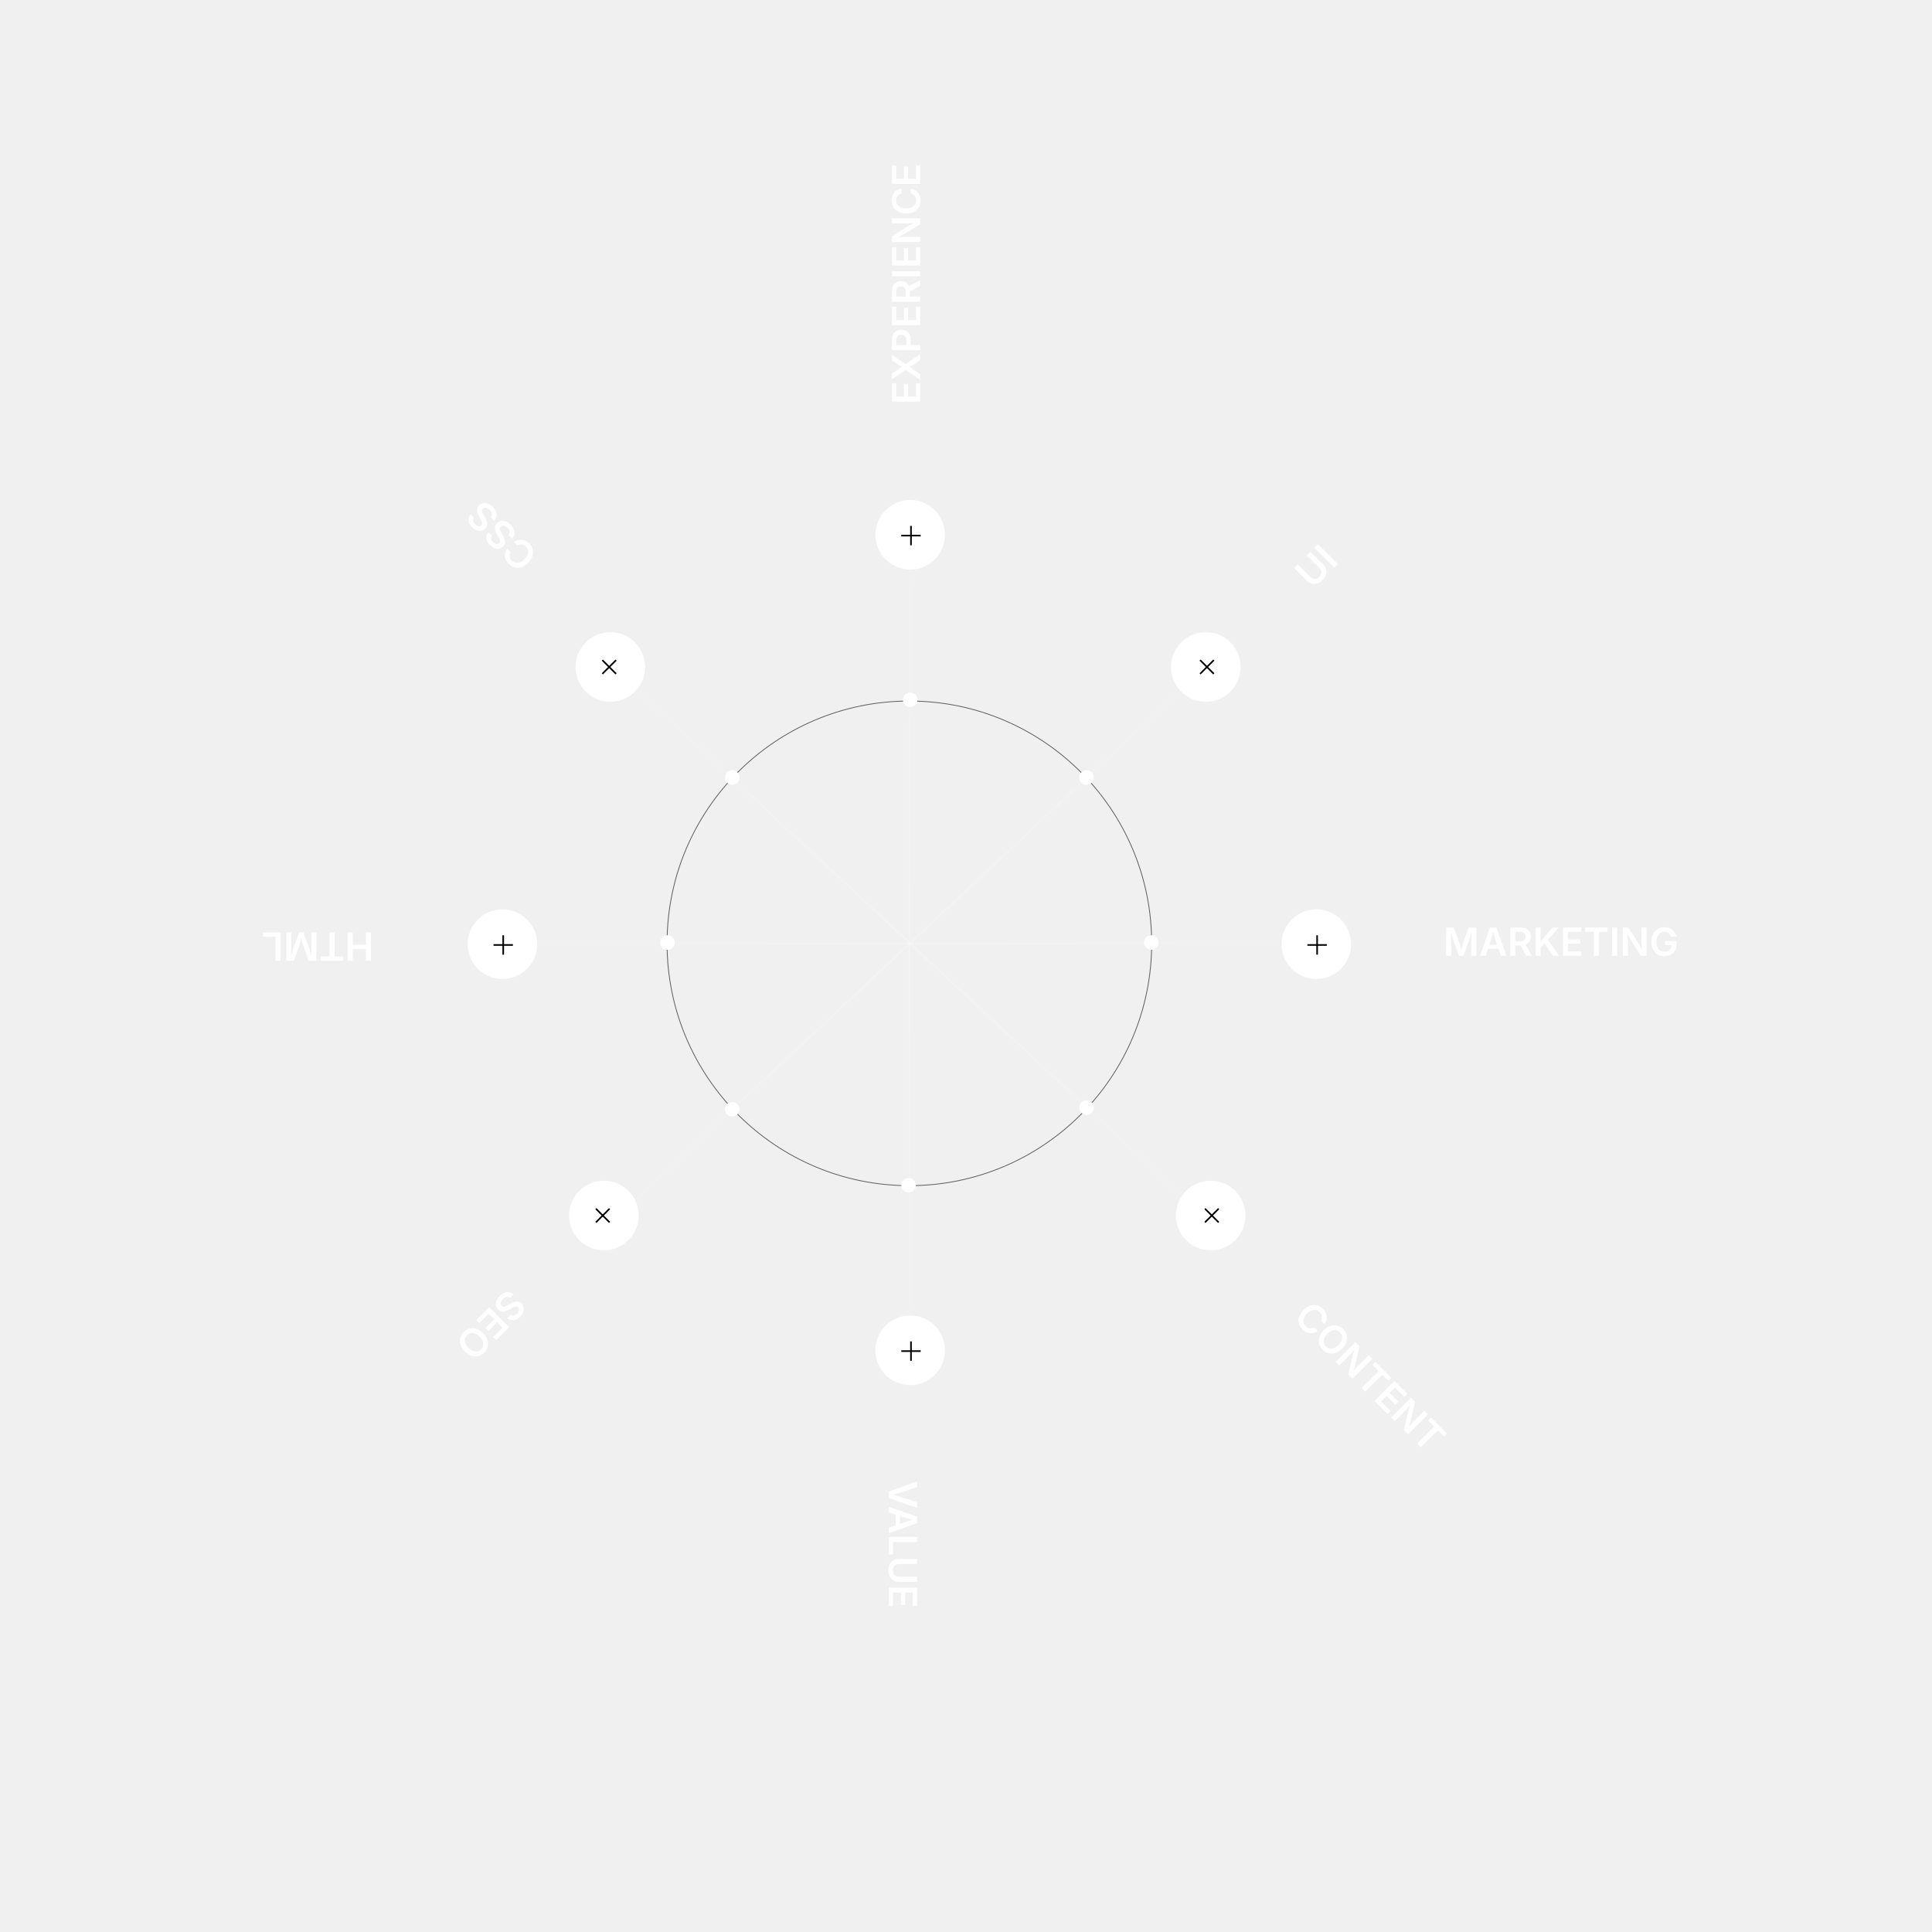
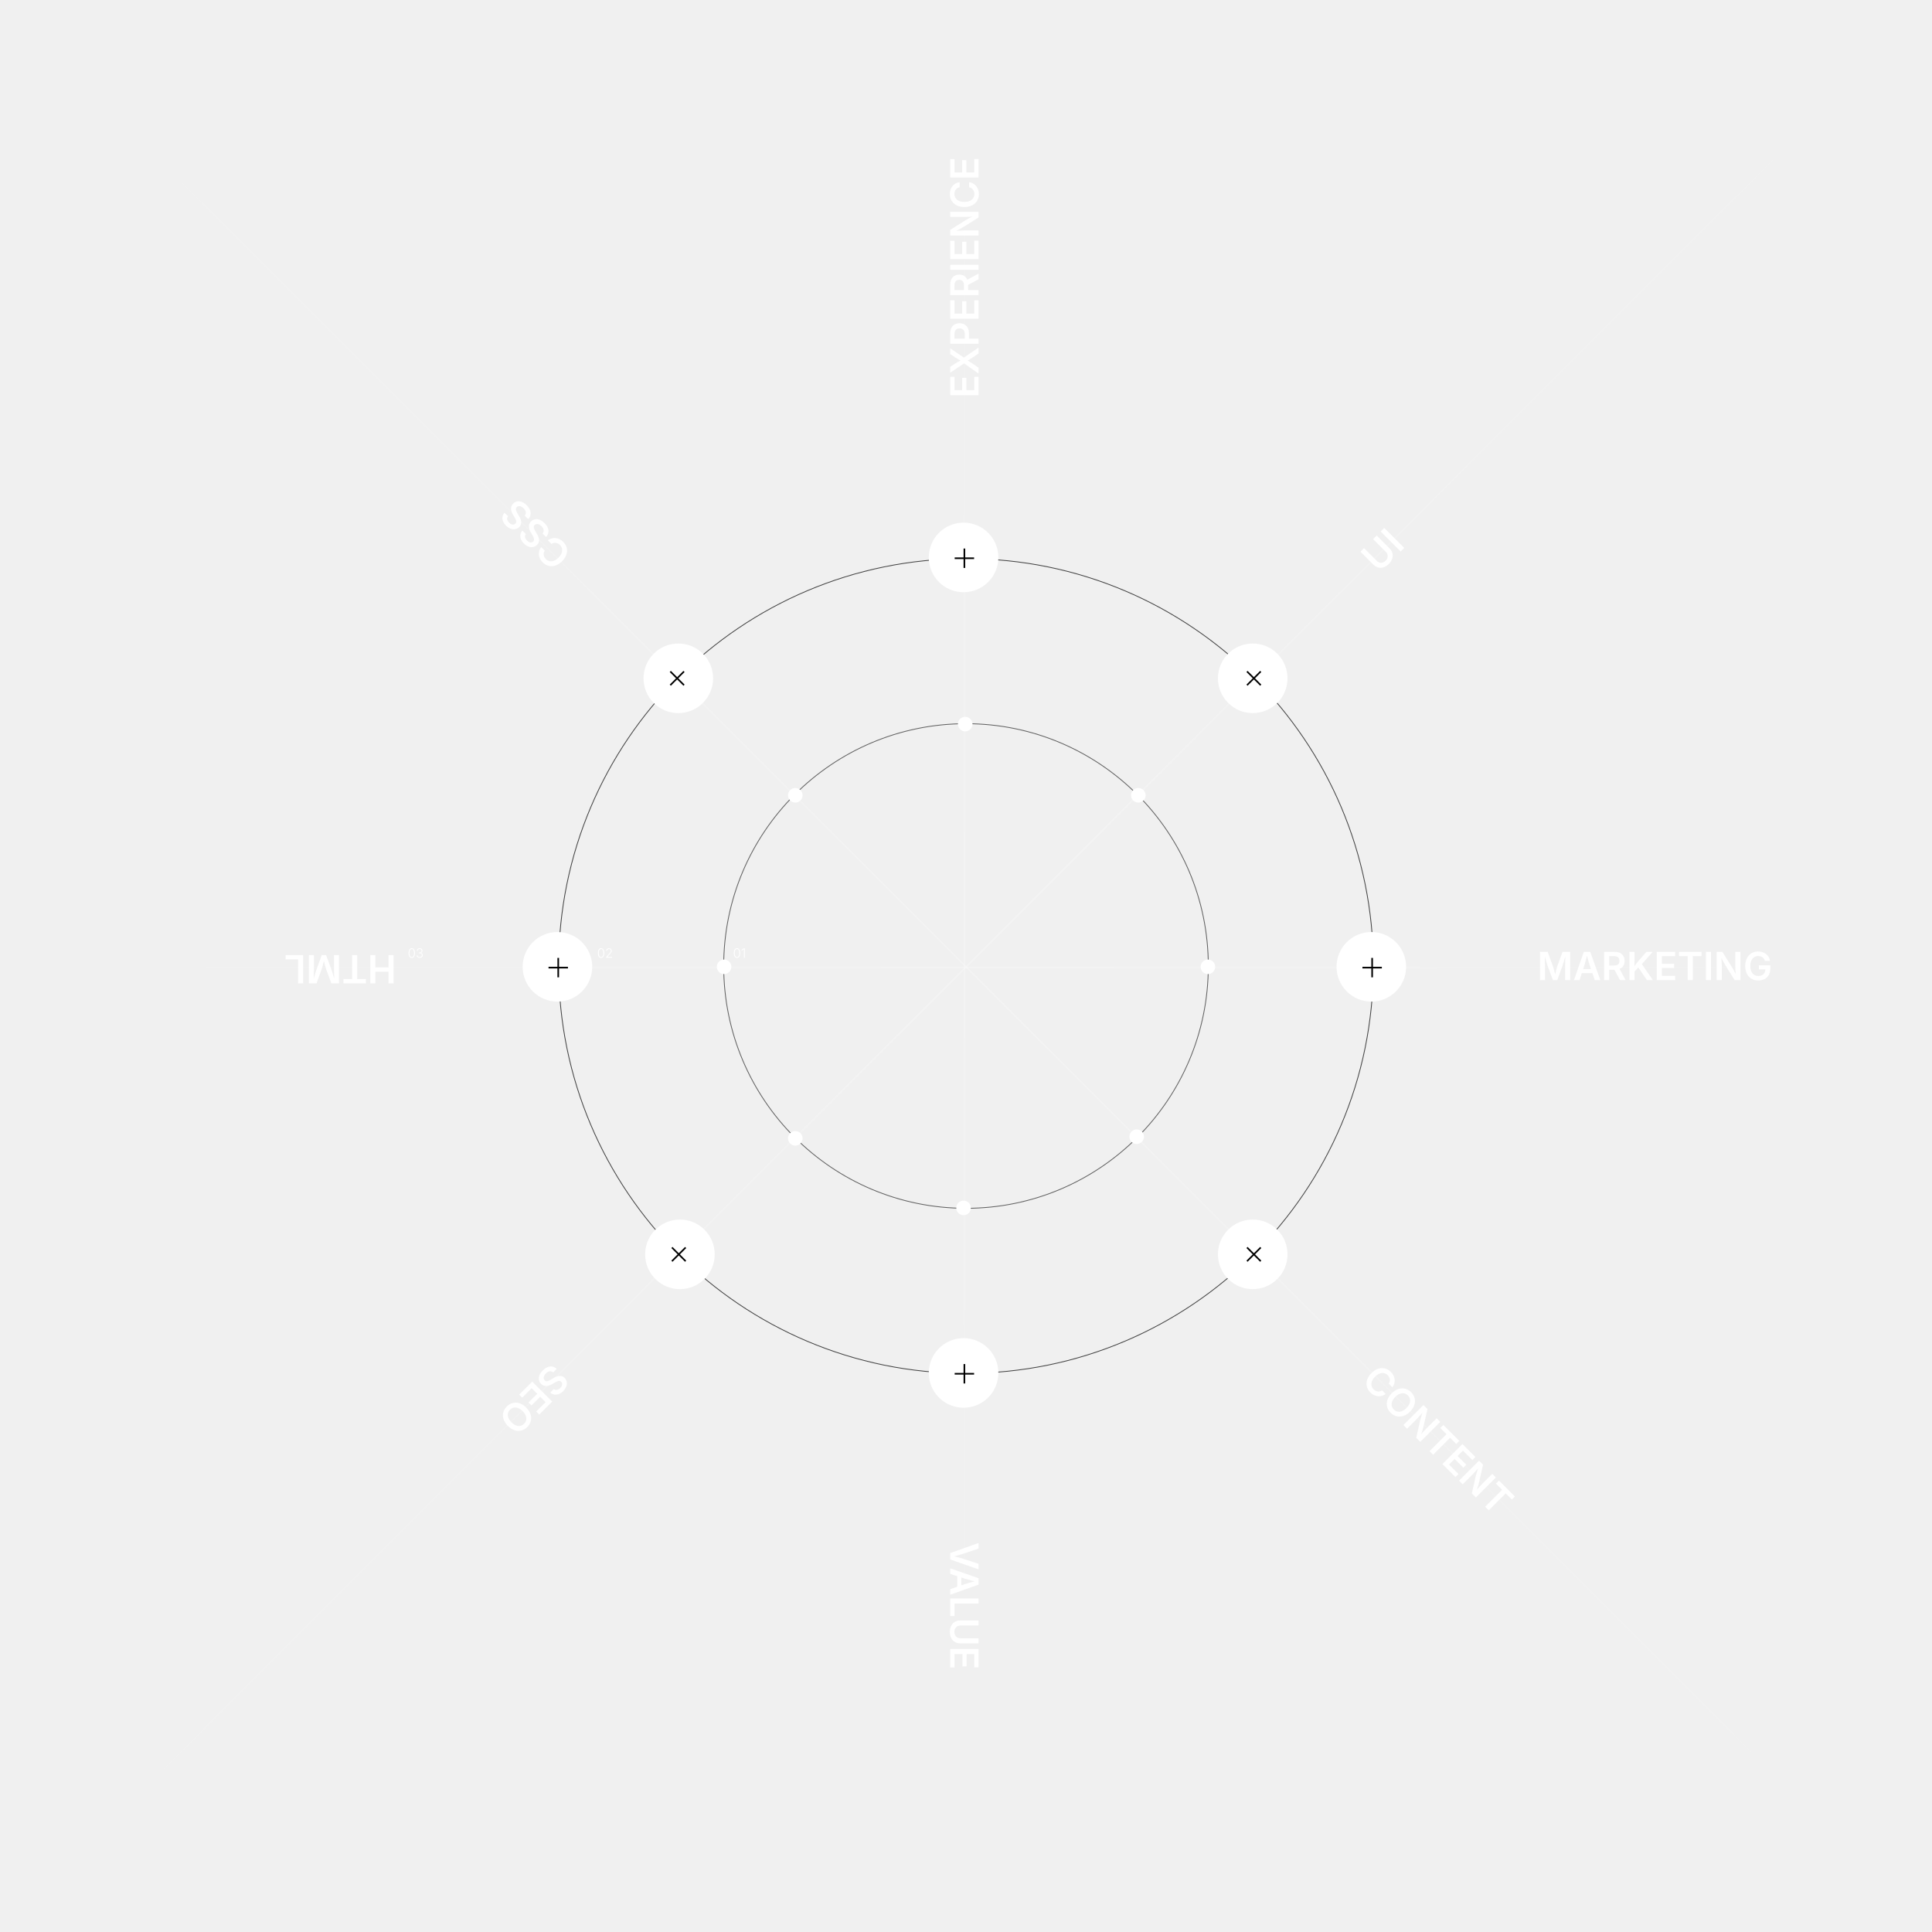
<svg xmlns="http://www.w3.org/2000/svg" width="1194" height="1194" viewBox="0 0 1194 1194" fill="none">
-   <g id="process_system-diagram">
-     <circle id="circle" cx="562" cy="583" r="149.75" stroke="#5F5F5F" stroke-width="0.5" />
+   <g id="process_system-diagram" clip-path="url(#clip0_1127_351)">
+     <circle id="circle" cx="597" cy="597" r="149.75" stroke="#5F5F5F" stroke-width="0.5" />
+     <circle id="circle-reference" cx="597" cy="597" r="251.75" stroke="#414141" stroke-width="0.5" />
    <g id="labels">
-       <text id="html" transform="translate(231 603) rotate(180)" fill="white" xml:space="preserve" style="white-space: pre" font-family="Inter" font-size="24" font-weight="600" letter-spacing="0em">
+       <text id="html" transform="translate(245 617) rotate(180)" fill="white" xml:space="preserve" style="white-space: pre" font-family="Inter" font-size="24" font-weight="600" letter-spacing="0em">
        <tspan x="0" y="26.727">HTML</tspan>
      </text>
-       <text id="CSS" transform="translate(314.512 361.434) rotate(-135)" fill="white" xml:space="preserve" style="white-space: pre" font-family="Inter" font-size="24" font-weight="600" letter-spacing="0em">
+       <text id="CSS" transform="translate(335.512 360.434) rotate(-135)" fill="white" xml:space="preserve" style="white-space: pre" font-family="Inter" font-size="24" font-weight="600" letter-spacing="0em">
        <tspan x="0" y="26.727">CSS</tspan>
      </text>
-       <text id="value" transform="translate(576 915) rotate(90)" fill="white" xml:space="preserve" style="white-space: pre" font-family="Inter" font-size="24" font-weight="600" letter-spacing="0em">
+       <text id="value" transform="translate(614 953) rotate(90)" fill="white" xml:space="preserve" style="white-space: pre" font-family="Inter" font-size="24" font-weight="600" letter-spacing="0em">
        <tspan x="0" y="26.727">VALUE</tspan>
      </text>
-       <text id="SEO" transform="translate(333.5 814.457) rotate(135)" fill="white" xml:space="preserve" style="white-space: pre" font-family="Inter" font-size="24" font-weight="600" letter-spacing="0em">
+       <text id="SEO" transform="translate(360.104 860.457) rotate(135)" fill="white" xml:space="preserve" style="white-space: pre" font-family="Inter" font-size="24" font-weight="600" letter-spacing="0em">
        <tspan x="0" y="26.727">SEO</tspan>
      </text>
      <text id="marketing" fill="white" xml:space="preserve" style="white-space: pre" font-family="Inter" font-size="24" font-weight="600" letter-spacing="0em">
-         <tspan x="892" y="590.727">MARKETING</tspan>
+         <tspan x="950" y="605.727">MARKETING</tspan>
      </text>
-       <text id="content" transform="translate(817.455 796) rotate(45)" fill="white" xml:space="preserve" style="white-space: pre" font-family="Inter" font-size="24" font-weight="600" letter-spacing="0em">
+       <text id="content" transform="translate(859.455 835) rotate(45)" fill="white" xml:space="preserve" style="white-space: pre" font-family="Inter" font-size="24" font-weight="600" letter-spacing="0em">
        <tspan x="0" y="26.727">CONTENT</tspan>
      </text>
-       <text id="experience" transform="translate(542 250) rotate(-90)" fill="white" xml:space="preserve" style="white-space: pre" font-family="Inter" font-size="24" font-weight="600" letter-spacing="0em">
+       <text id="experience" transform="translate(578 246) rotate(-90)" fill="white" xml:space="preserve" style="white-space: pre" font-family="Inter" font-size="24" font-weight="600" letter-spacing="0em">
        <tspan x="0" y="26.727">EXPERIENCE</tspan>
      </text>
-       <text id="ui" transform="translate(792 345.676) rotate(-45)" fill="white" xml:space="preserve" style="white-space: pre" font-family="Inter" font-size="24" font-weight="600" letter-spacing="0em">
+       <text id="ui" transform="translate(833 335.676) rotate(-45)" fill="white" xml:space="preserve" style="white-space: pre" font-family="Inter" font-size="24" font-weight="600" letter-spacing="0em">
        <tspan x="0" y="26.727">UI</tspan>
      </text>
    </g>
    <g id="lines">
-       <path id="line" d="M335.062 795.598L788.806 371.125" stroke="url(#paint0_linear_1127_351)" stroke-opacity="0.2" />
-       <path id="line_2" d="M779.082 784.258L346.406 382.37" stroke="url(#paint1_linear_1127_351)" stroke-opacity="0.2" />
-       <path id="line_3" d="M562 870L562 295" stroke="url(#paint2_linear_1127_351)" stroke-opacity="0.2" />
-       <path id="line_4" d="M857 583L267 583" stroke="url(#paint3_linear_1127_351)" stroke-opacity="0.2" />
+       <path id="line" d="M596 1065L596 54" stroke="url(#paint0_linear_1127_351)" stroke-opacity="0.2" />
+       <path id="line_2" d="M1166 598L26.002 598" stroke="url(#paint1_linear_1127_351)" stroke-opacity="0.2" />
+       <path id="line_3" d="M1183.83 1184.33L8.173 8.673" stroke="url(#paint2_linear_1127_351)" stroke-opacity="0.2" />
+       <path id="line_4" d="M1200.18 -5.637L-6.14 1200.69" stroke="url(#paint3_linear_1127_351)" stroke-opacity="0.2" />
    </g>
    <g id="small-circles">
-       <circle id="circle-small" cx="4.5" cy="4.5" r="4.5" transform="matrix(1 0 0 -1 557 737)" fill="white" />
-       <circle id="circle-small_2" cx="4.5" cy="4.5" r="4.5" transform="matrix(1 0 0 -1 667 689)" fill="white" />
-       <circle id="circle-small_3" cx="4.5" cy="4.5" r="4.5" transform="matrix(1 0 0 -1 448 690)" fill="white" />
-       <circle id="circle-small_4" cx="4.5" cy="4.5" r="4.5" transform="matrix(1 0 0 -1 408 587)" fill="white" />
-       <circle id="circle-small_5" cx="4.5" cy="4.5" r="4.5" transform="matrix(1 0 0 -1 448 485)" fill="white" />
-       <circle id="circle-small_6" cx="4.5" cy="4.5" r="4.5" transform="matrix(1 0 0 -1 558 437)" fill="white" />
-       <circle id="circle-small_7" cx="4.5" cy="4.5" r="4.5" transform="matrix(1 0 0 -1 667 485)" fill="white" />
-       <circle id="circle-small_8" cx="4.5" cy="4.5" r="4.5" transform="matrix(1 0 0 -1 707 587)" fill="white" />
+       <circle id="circle-small" cx="4.5" cy="4.5" r="4.5" transform="matrix(1 0 0 -1 591 751)" fill="white" />
+       <circle id="circle-small_2" cx="4.5" cy="4.5" r="4.5" transform="matrix(1 0 0 -1 698 707)" fill="white" />
+       <circle id="circle-small_3" cx="4.5" cy="4.5" r="4.5" transform="matrix(1 0 0 -1 487 708)" fill="white" />
+       <circle id="circle-small_4" cx="4.5" cy="4.5" r="4.5" transform="matrix(1 0 0 -1 443 602)" fill="white" />
+       <circle id="circle-small_5" cx="4.5" cy="4.5" r="4.5" transform="matrix(1 0 0 -1 487 496)" fill="white" />
+       <circle id="circle-small_6" cx="4.5" cy="4.5" r="4.5" transform="matrix(1 0 0 -1 592 452)" fill="white" />
+       <circle id="circle-small_7" cx="4.5" cy="4.5" r="4.5" transform="matrix(1 0 0 -1 699 496)" fill="white" />
+       <circle id="circle-small_8" cx="4.5" cy="4.5" r="4.5" transform="matrix(1 0 0 -1 742 602)" fill="white" />
    </g>
-     <g id="circle-large">
-       <circle id="circle_2" cx="21.5" cy="21.5" r="21.5" transform="matrix(-1 0 0 1 584 309)" fill="white" />
-       <g id="plus">
-         <path id="Vector 33" d="M557 331H569" stroke="black" />
-         <path id="Vector 34" d="M563 337L563 325" stroke="black" />
+     <g id="large-circles">
+       <g id="circle-large">
+         <circle id="circle_2" cx="21.5" cy="21.5" r="21.5" transform="matrix(-1 0 0 1 617 323)" fill="white" />
+         <g id="plus">
+           <path id="Vector 33" d="M590 345H602" stroke="black" />
+           <path id="Vector 34" d="M596 351L596 339" stroke="black" />
+         </g>
+       </g>
+       <g id="circle-large_2">
+         <circle id="circle_3" cx="21.5" cy="21.5" r="21.5" transform="matrix(-1 0 0 1 869 576)" fill="white" />
+         <g id="plus_2">
+           <path id="Vector 33_2" d="M842 598H854" stroke="black" />
+           <path id="Vector 34_2" d="M848 604L848 592" stroke="black" />
+         </g>
+       </g>
+       <g id="circle-large_3">
+         <circle id="circle_4" cx="21.5" cy="21.5" r="21.5" transform="matrix(-1 0 0 1 366 576)" fill="white" />
+         <g id="plus_3">
+           <path id="Vector 33_3" d="M339 598H351" stroke="black" />
+           <path id="Vector 34_3" d="M345 604L345 592" stroke="black" />
+         </g>
+       </g>
+       <g id="circle-large_4">
+         <circle id="circle_5" cx="21.5" cy="21.5" r="21.5" transform="matrix(-1 0 0 1 617 827)" fill="white" />
+         <g id="plus_4">
+           <path id="Vector 33_4" d="M590 849H602" stroke="black" />
+           <path id="Vector 34_4" d="M596 855L596 843" stroke="black" />
+         </g>
+       </g>
+       <g id="circle-large_5">
+         <circle id="circle_6" cx="21.5" cy="21.5" r="21.5" transform="matrix(-0.707107 0.707107 0.707107 0.707107 774.205 388.797)" fill="white" />
+         <g id="plus_5">
+           <path id="Vector 33_5" d="M770.668 423.445L779.153 414.96" stroke="black" />
+           <path id="Vector 34_5" d="M779.154 423.445L770.669 414.96" stroke="black" />
+         </g>
+       </g>
+       <g id="circle-large_6">
+         <circle id="circle_7" cx="21.5" cy="21.5" r="21.5" transform="matrix(0.707107 -0.707107 -0.707107 -0.707107 419.203 449.609)" fill="white" />
+         <g id="plus_6">
+           <path id="Vector 33_6" d="M422.74 414.961L414.255 423.446" stroke="black" />
+           <path id="Vector 34_6" d="M414.254 414.961L422.739 423.446" stroke="black" />
+         </g>
+       </g>
+       <g id="circle-large_7">
+         <circle id="circle_8" cx="21.5" cy="21.5" r="21.5" transform="matrix(-0.707107 0.707107 0.707107 0.707107 774.205 744.797)" fill="white" />
+         <g id="plus_7">
+           <path id="Vector 33_7" d="M770.668 779.445L779.153 770.96" stroke="black" />
+           <path id="Vector 34_7" d="M779.154 779.445L770.669 770.96" stroke="black" />
+         </g>
+       </g>
+       <g id="circle-large_8">
+         <circle id="circle_9" cx="21.5" cy="21.5" r="21.5" transform="matrix(0.707107 -0.707107 -0.707107 -0.707107 420.203 805.609)" fill="white" />
+         <g id="plus_8">
+           <path id="Vector 33_8" d="M423.74 770.961L415.255 779.446" stroke="black" />
+           <path id="Vector 34_8" d="M415.254 770.961L423.739 779.446" stroke="black" />
+         </g>
      </g>
    </g>
-     <g id="circle-large_2">
-       <circle id="circle_3" cx="21.5" cy="21.5" r="21.5" transform="matrix(-1 0 0 1 835 562)" fill="white" />
-       <g id="plus_2">
-         <path id="Vector 33_2" d="M808 584H820" stroke="black" />
-         <path id="Vector 34_2" d="M814 590L814 578" stroke="black" />
-       </g>
-     </g>
-     <g id="circle-large_3">
-       <circle id="circle_4" cx="21.5" cy="21.5" r="21.5" transform="matrix(-1 0 0 1 332 562)" fill="white" />
-       <g id="plus_3">
-         <path id="Vector 33_3" d="M305 584H317" stroke="black" />
-         <path id="Vector 34_3" d="M311 590L311 578" stroke="black" />
-       </g>
-     </g>
-     <g id="circle-large_4">
-       <circle id="circle_5" cx="21.5" cy="21.5" r="21.5" transform="matrix(-1 0 0 1 584 813)" fill="white" />
-       <g id="plus_4">
-         <path id="Vector 33_4" d="M557 835H569" stroke="black" />
-         <path id="Vector 34_4" d="M563 841L563 829" stroke="black" />
-       </g>
-     </g>
-     <g id="circle-large_5">
-       <circle id="circle_6" cx="21.5" cy="21.5" r="21.5" transform="matrix(-0.707107 0.707107 0.707107 0.707107 745.205 381.797)" fill="white" />
-       <g id="plus_5">
-         <path id="Vector 33_5" d="M741.668 416.445L750.153 407.96" stroke="black" />
-         <path id="Vector 34_5" d="M750.154 416.445L741.669 407.96" stroke="black" />
-       </g>
-     </g>
-     <g id="circle-large_6">
-       <circle id="circle_7" cx="21.5" cy="21.5" r="21.5" transform="matrix(0.707107 -0.707107 -0.707107 -0.707107 377.203 442.609)" fill="white" />
-       <g id="plus_6">
-         <path id="Vector 33_6" d="M380.74 407.961L372.255 416.446" stroke="black" />
-         <path id="Vector 34_6" d="M372.254 407.961L380.739 416.446" stroke="black" />
-       </g>
-     </g>
-     <g id="circle-large_7">
-       <circle id="circle_8" cx="21.5" cy="21.5" r="21.5" transform="matrix(-0.707107 0.707107 0.707107 0.707107 748.205 720.797)" fill="white" />
-       <g id="plus_7">
-         <path id="Vector 33_7" d="M744.668 755.445L753.153 746.96" stroke="black" />
-         <path id="Vector 34_7" d="M753.154 755.445L744.669 746.96" stroke="black" />
-       </g>
-     </g>
-     <g id="circle-large_8">
-       <circle id="circle_9" cx="21.5" cy="21.5" r="21.5" transform="matrix(0.707107 -0.707107 -0.707107 -0.707107 373.203 781.609)" fill="white" />
-       <g id="plus_8">
-         <path id="Vector 33_8" d="M376.74 746.961L368.255 755.446" stroke="black" />
-         <path id="Vector 34_8" d="M368.254 746.961L376.739 755.446" stroke="black" />
-       </g>
-     </g>
+     <text id="01" fill="white" xml:space="preserve" style="white-space: pre" font-family="Inter" font-size="8" font-weight="300" letter-spacing="0em">
+       <tspan x="453" y="591.909">01</tspan>
+     </text>
+     <text id="02" fill="white" xml:space="preserve" style="white-space: pre" font-family="Inter" font-size="8" font-weight="300" letter-spacing="0em">
+       <tspan x="369" y="591.909">02</tspan>
+     </text>
+     <text id="03" fill="white" xml:space="preserve" style="white-space: pre" font-family="Inter" font-size="8" font-weight="300" letter-spacing="0em">
+       <tspan x="252" y="591.909">03</tspan>
+     </text>
  </g>
  <defs>
-     <linearGradient id="paint0_linear_1127_351" x1="792.41" y1="377.392" x2="343.107" y2="796.878" gradientUnits="userSpaceOnUse">
+     <linearGradient id="paint0_linear_1127_351" x1="603.039" y1="56.684" x2="601.429" y2="1056.86" gradientUnits="userSpaceOnUse">
      <stop stop-color="white" stop-opacity="0" />
      <stop offset="0.524" stop-color="white" />
      <stop offset="1" stop-color="white" stop-opacity="0" />
    </linearGradient>
-     <linearGradient id="paint1_linear_1127_351" x1="352.345" y1="378.279" x2="780.017" y2="776.269" gradientUnits="userSpaceOnUse">
+     <linearGradient id="paint1_linear_1127_351" x1="29.029" y1="590.961" x2="1156.83" y2="593.009" gradientUnits="userSpaceOnUse">
      <stop stop-color="white" stop-opacity="0" />
      <stop offset="0.524" stop-color="white" />
      <stop offset="1" stop-color="white" stop-opacity="0" />
    </linearGradient>
-     <linearGradient id="paint2_linear_1127_351" x1="569.039" y1="296.527" x2="568.518" y2="865.373" gradientUnits="userSpaceOnUse">
+     <linearGradient id="paint2_linear_1127_351" x1="16.272" y1="6.818" x2="1176.26" y2="1172.96" gradientUnits="userSpaceOnUse">
      <stop stop-color="white" stop-opacity="0" />
      <stop offset="0.524" stop-color="white" />
      <stop offset="1" stop-color="white" stop-opacity="0" />
    </linearGradient>
-     <linearGradient id="paint3_linear_1127_351" x1="268.567" y1="575.961" x2="852.252" y2="576.509" gradientUnits="userSpaceOnUse">
+     <linearGradient id="paint3_linear_1127_351" x1="-7.915" y1="1192.51" x2="1188.73" y2="2.343" gradientUnits="userSpaceOnUse">
      <stop stop-color="white" stop-opacity="0" />
      <stop offset="0.524" stop-color="white" />
      <stop offset="1" stop-color="white" stop-opacity="0" />
    </linearGradient>
+     <clipPath id="clip0_1127_351">
+       <rect width="1194" height="1194" fill="white" />
+     </clipPath>
  </defs>
</svg>
